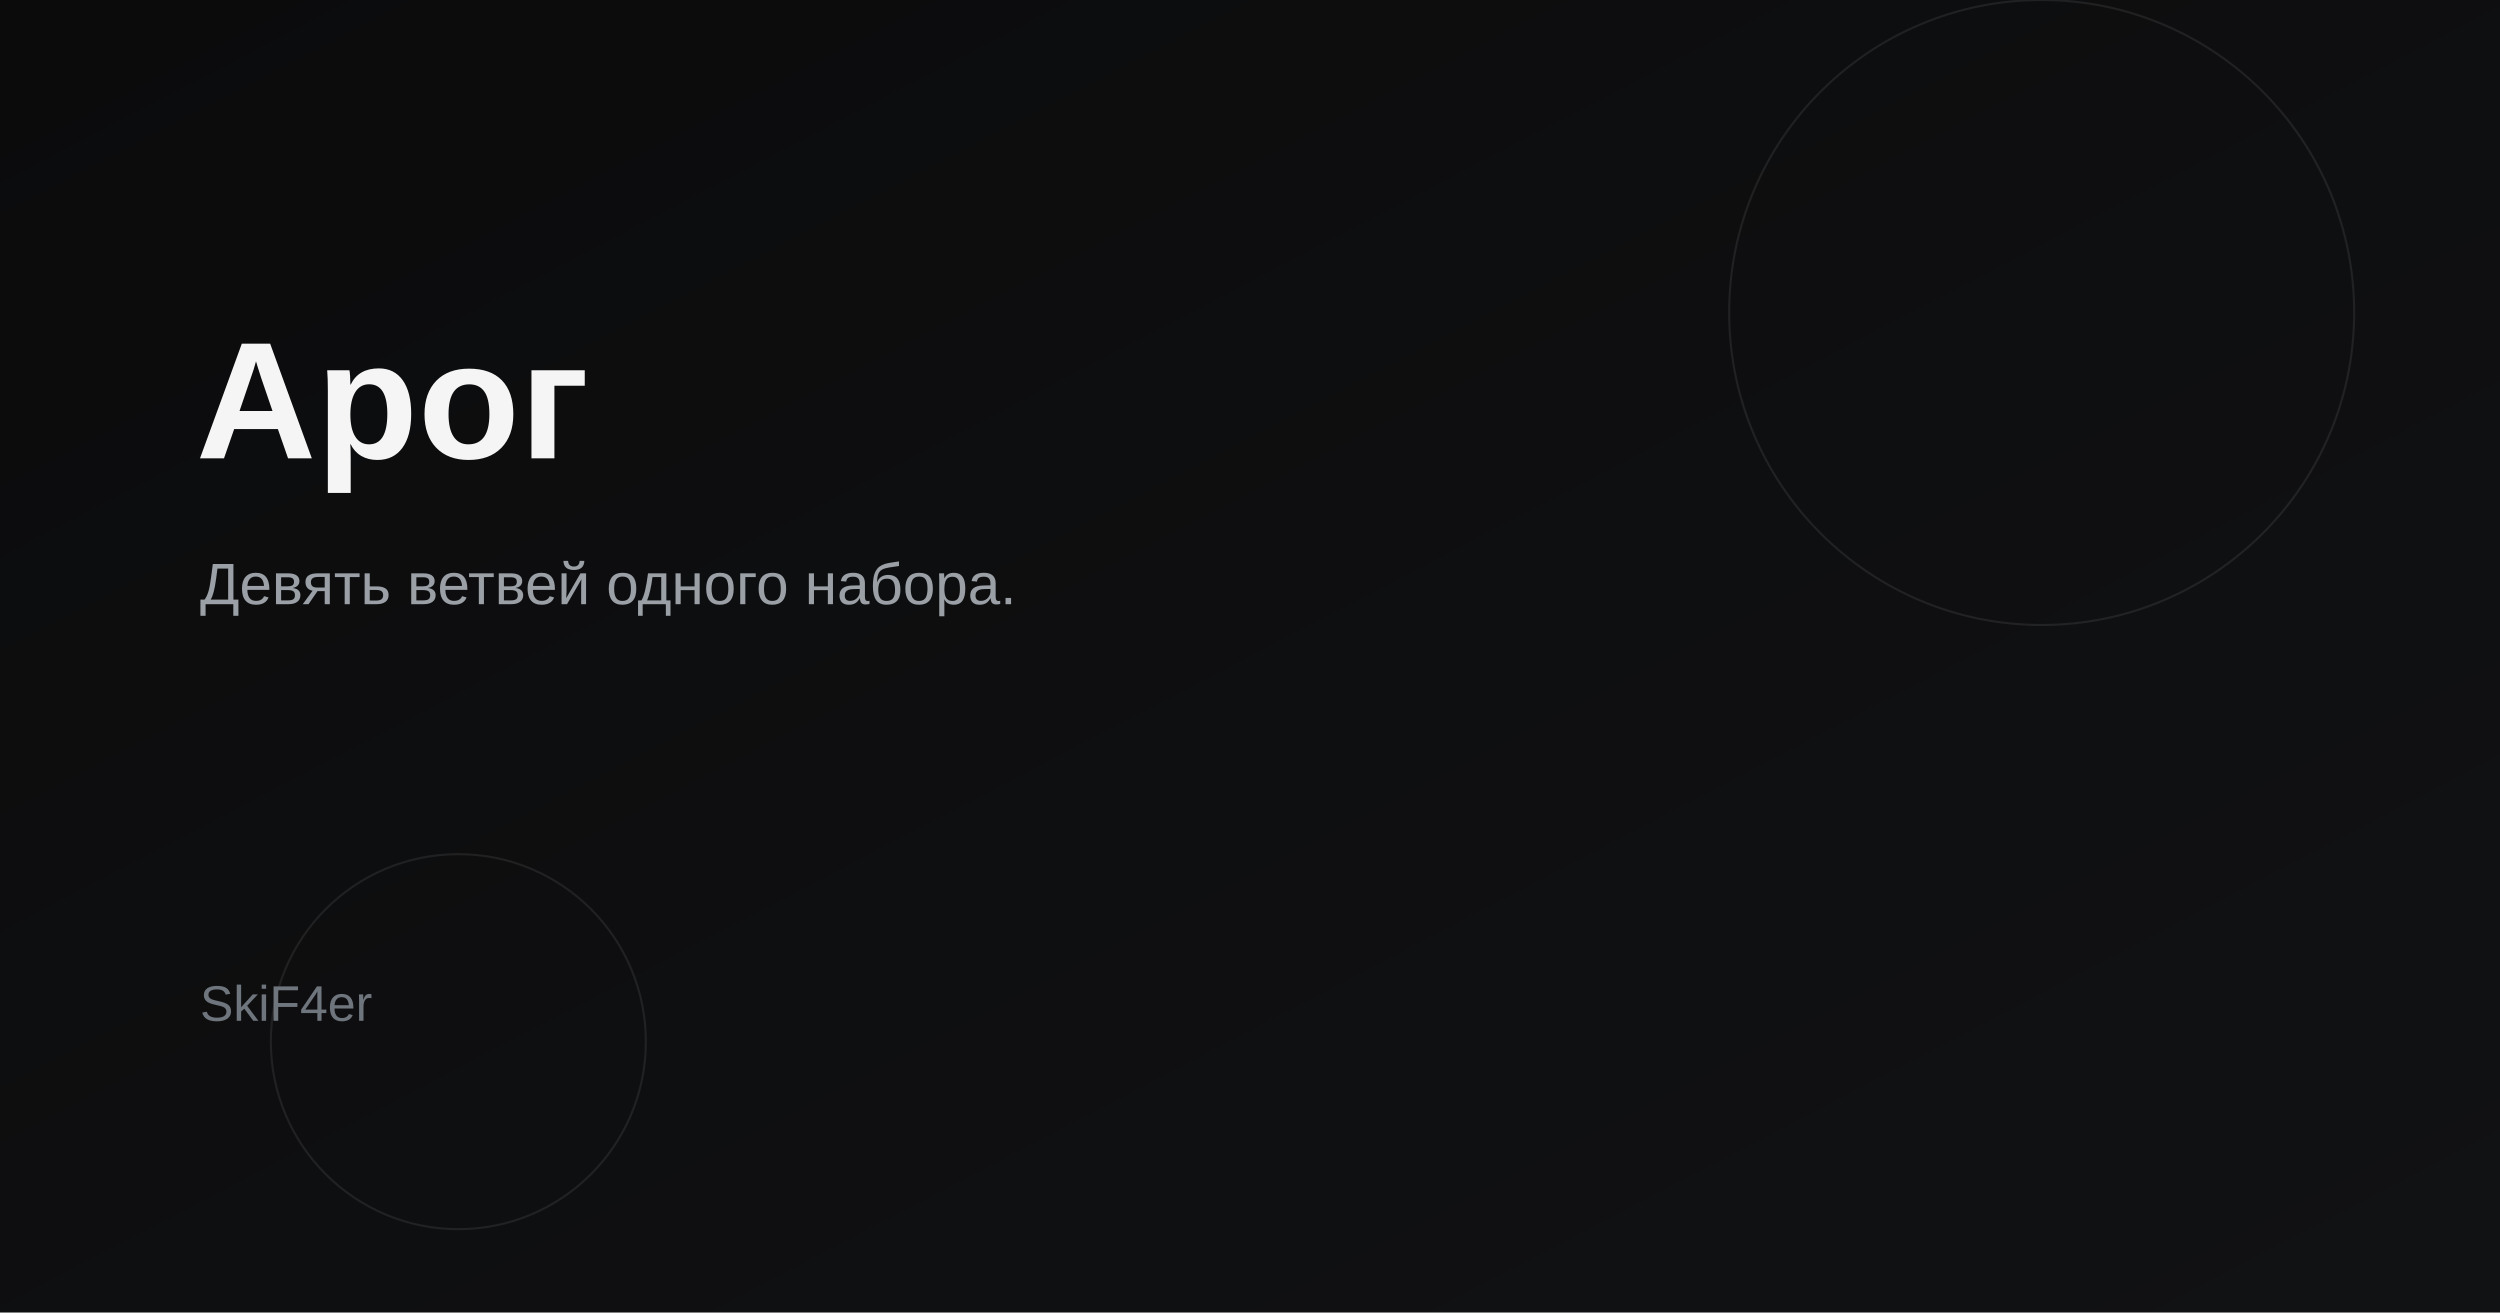
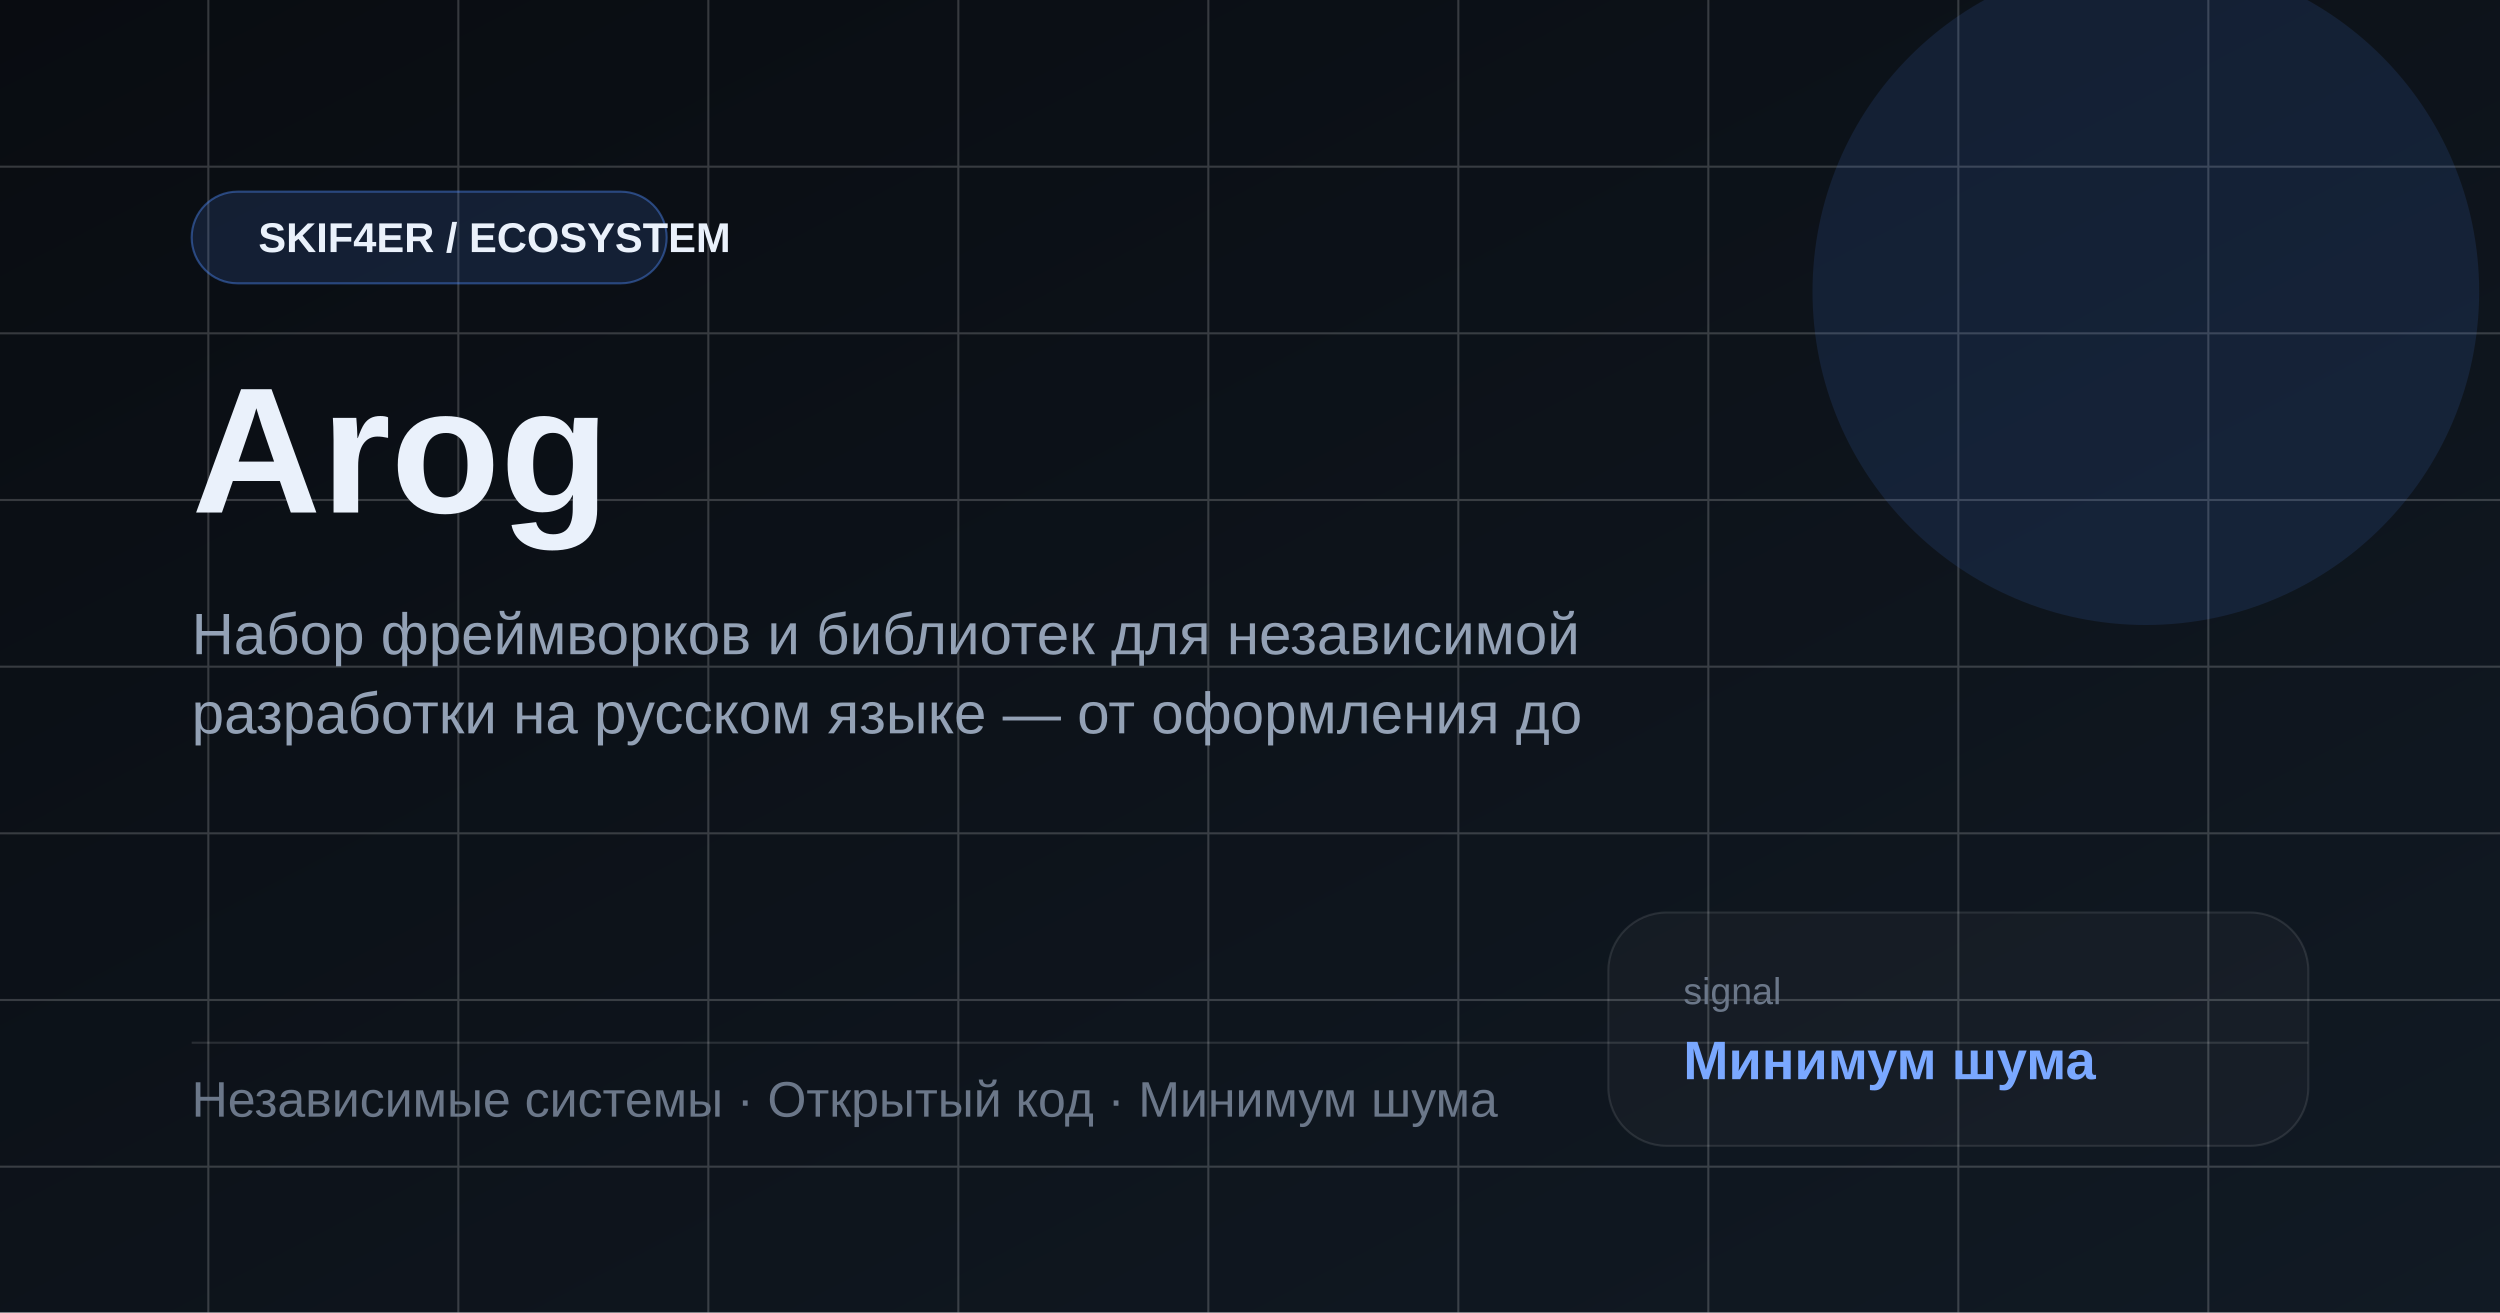
- <svg xmlns="http://www.w3.org/2000/svg" width="1200" height="630" viewBox="0 0 1200 630" role="img" aria-label="Арог — Девять ветвей одного набора.">
+ <svg xmlns="http://www.w3.org/2000/svg" width="1200" height="630" viewBox="0 0 1200 630" role="img" aria-label="Arog — Набор фреймворков и библиотек для независимой разработки на русском языке — от оформления до серверной логики.">
  <defs>
-     <linearGradient id="g" x1="0" y1="0" x2="1" y2="1">
-       <stop offset="0%" stop-color="#0b0b0c" />
-       <stop offset="100%" stop-color="#111214" />
+     <linearGradient id="bg" x1="0" y1="0" x2="1" y2="1">
+       <stop offset="0%" stop-color="#090C11" />
+       <stop offset="100%" stop-color="#111A24" />
    </linearGradient>
  </defs>
-   <rect width="1200" height="630" fill="url(#g)" />
-   <circle cx="980" cy="150" r="150" fill="none" stroke="rgba(255,255,255,0.08)" />
-   <circle cx="220" cy="500" r="90" fill="none" stroke="rgba(255,255,255,0.08)" />
-   <text x="94" y="220" fill="#f5f5f5" font-family="Arial, Helvetica, sans-serif" font-size="80" font-weight="700">Арог</text>
-   <text x="96" y="290" fill="#9aa0a6" font-family="Arial, Helvetica, sans-serif" font-size="28">Девять ветвей одного набора.</text>
-   <text x="96" y="490" fill="#6f757d" font-family="Arial, Helvetica, sans-serif" font-size="24">SkiF4er</text>
+   <rect width="1200" height="630" fill="url(#bg)" />
+   <g opacity="0.18">
+     <path d="M0 80H1200" stroke="white" stroke-width="1" />
+     <path d="M0 160H1200" stroke="white" stroke-width="1" />
+     <path d="M0 240H1200" stroke="white" stroke-width="1" />
+     <path d="M0 320H1200" stroke="white" stroke-width="1" />
+     <path d="M0 400H1200" stroke="white" stroke-width="1" />
+     <path d="M0 480H1200" stroke="white" stroke-width="1" />
+     <path d="M0 560H1200" stroke="white" stroke-width="1" />
+     <path d="M100 0V630" stroke="white" stroke-width="1" />
+     <path d="M220 0V630" stroke="white" stroke-width="1" />
+     <path d="M340 0V630" stroke="white" stroke-width="1" />
+     <path d="M460 0V630" stroke="white" stroke-width="1" />
+     <path d="M580 0V630" stroke="white" stroke-width="1" />
+     <path d="M700 0V630" stroke="white" stroke-width="1" />
+     <path d="M820 0V630" stroke="white" stroke-width="1" />
+     <path d="M940 0V630" stroke="white" stroke-width="1" />
+     <path d="M1060 0V630" stroke="white" stroke-width="1" />
+   </g>
+   <circle cx="1030" cy="140" r="160" fill="#4F8CFF" fill-opacity="0.12" />
+   <rect x="92" y="92" width="228" height="44" rx="22" fill="#4F8CFF" fill-opacity="0.14" stroke="#4F8CFF" stroke-opacity="0.42" />
+   <text x="124" y="121" fill="#EAF1FB" font-family="Arial, Helvetica, sans-serif" font-size="20" font-weight="700">SKIF4ER / ECOSYSTEM</text>
+   <text x="92" y="246" fill="#EAF1FB" font-family="Arial, Helvetica, sans-serif" font-size="86" font-weight="700">Arog</text>
+   <text x="92" y="314" fill="#93A1B5" font-family="Arial, Helvetica, sans-serif" font-size="28">Набор фреймворков и библиотек для независимой</text>
+   <text x="92" y="352" fill="#93A1B5" font-family="Arial, Helvetica, sans-serif" font-size="28">разработки на русском языке — от оформления до</text>
+   <text x="92" y="536" fill="#6B7789" font-family="Arial, Helvetica, sans-serif" font-size="24">Независимые системы · Открытый код · Минимум шума</text>
+   <rect x="92" y="500" width="1016" height="1" fill="white" fill-opacity="0.12" />
+   <rect x="772" y="438" width="336" height="112" rx="28" fill="white" fill-opacity="0.03" stroke="white" stroke-opacity="0.1" />
+   <text x="808" y="482" fill="#6B7789" font-family="Arial, Helvetica, sans-serif" font-size="18">signal</text>
+   <text x="808" y="518" fill="#7AA8FF" font-family="Arial, Helvetica, sans-serif" font-size="26" font-weight="700">Минимум шума</text>
</svg>
